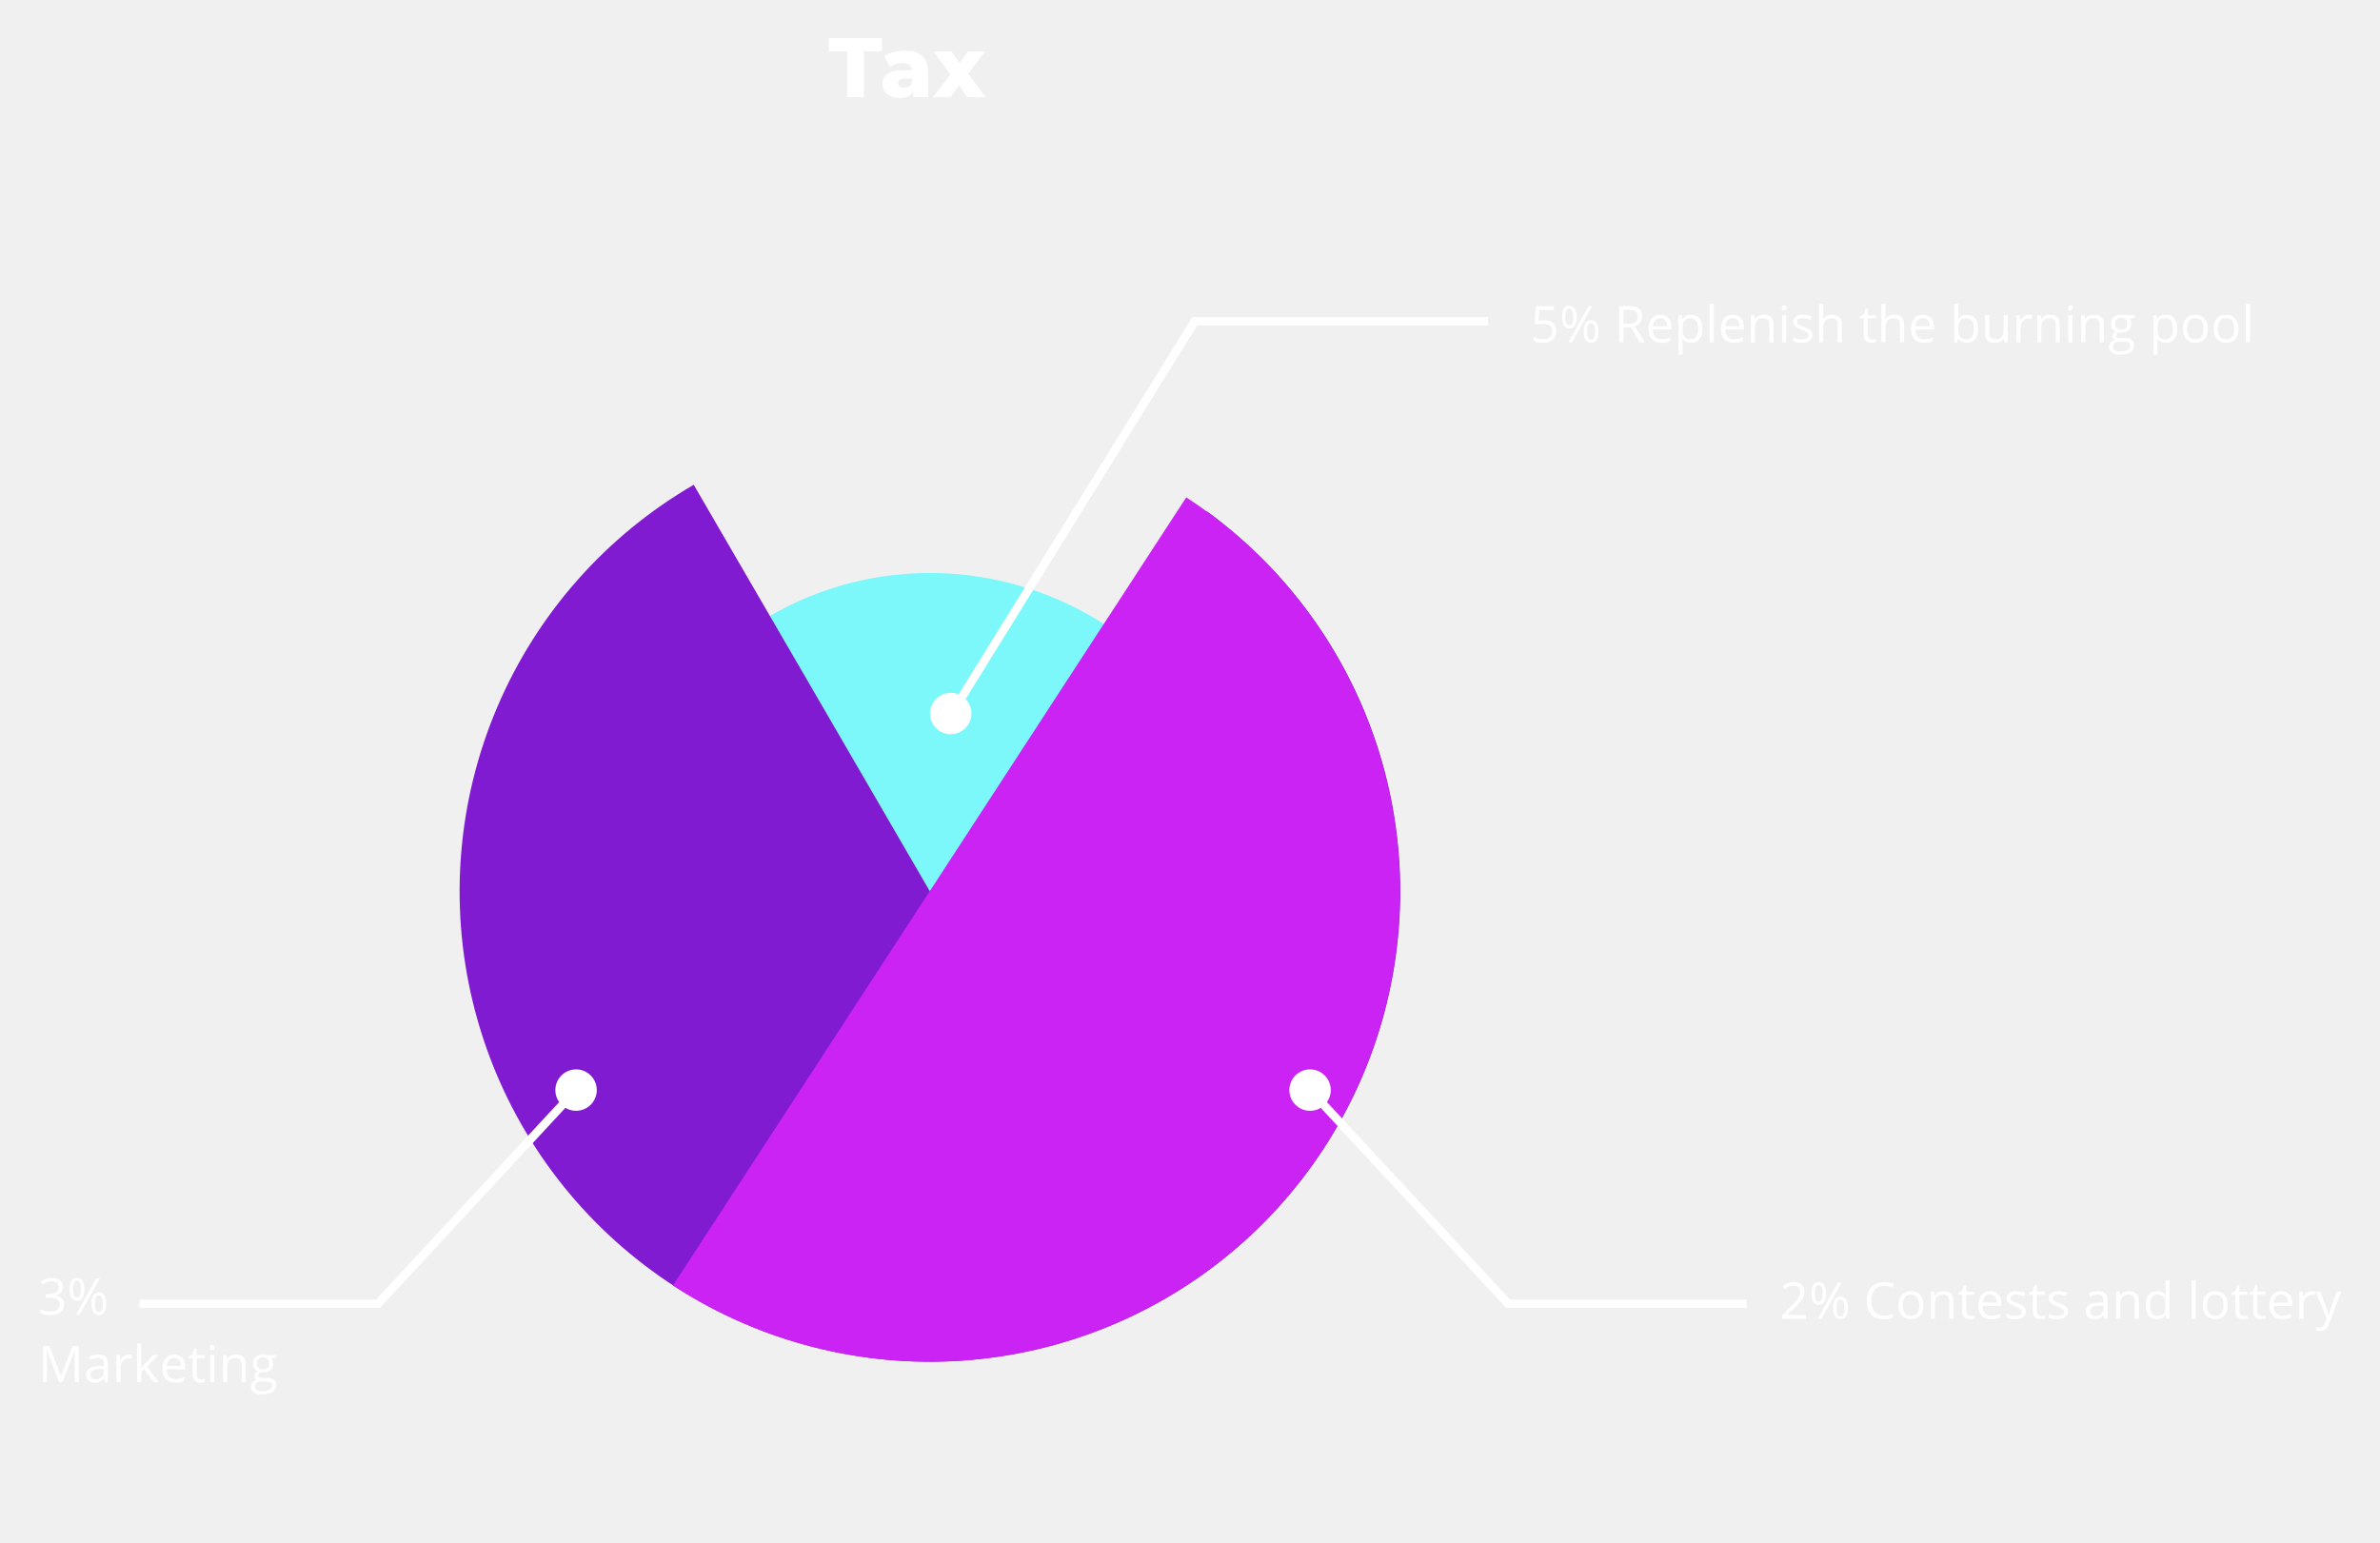
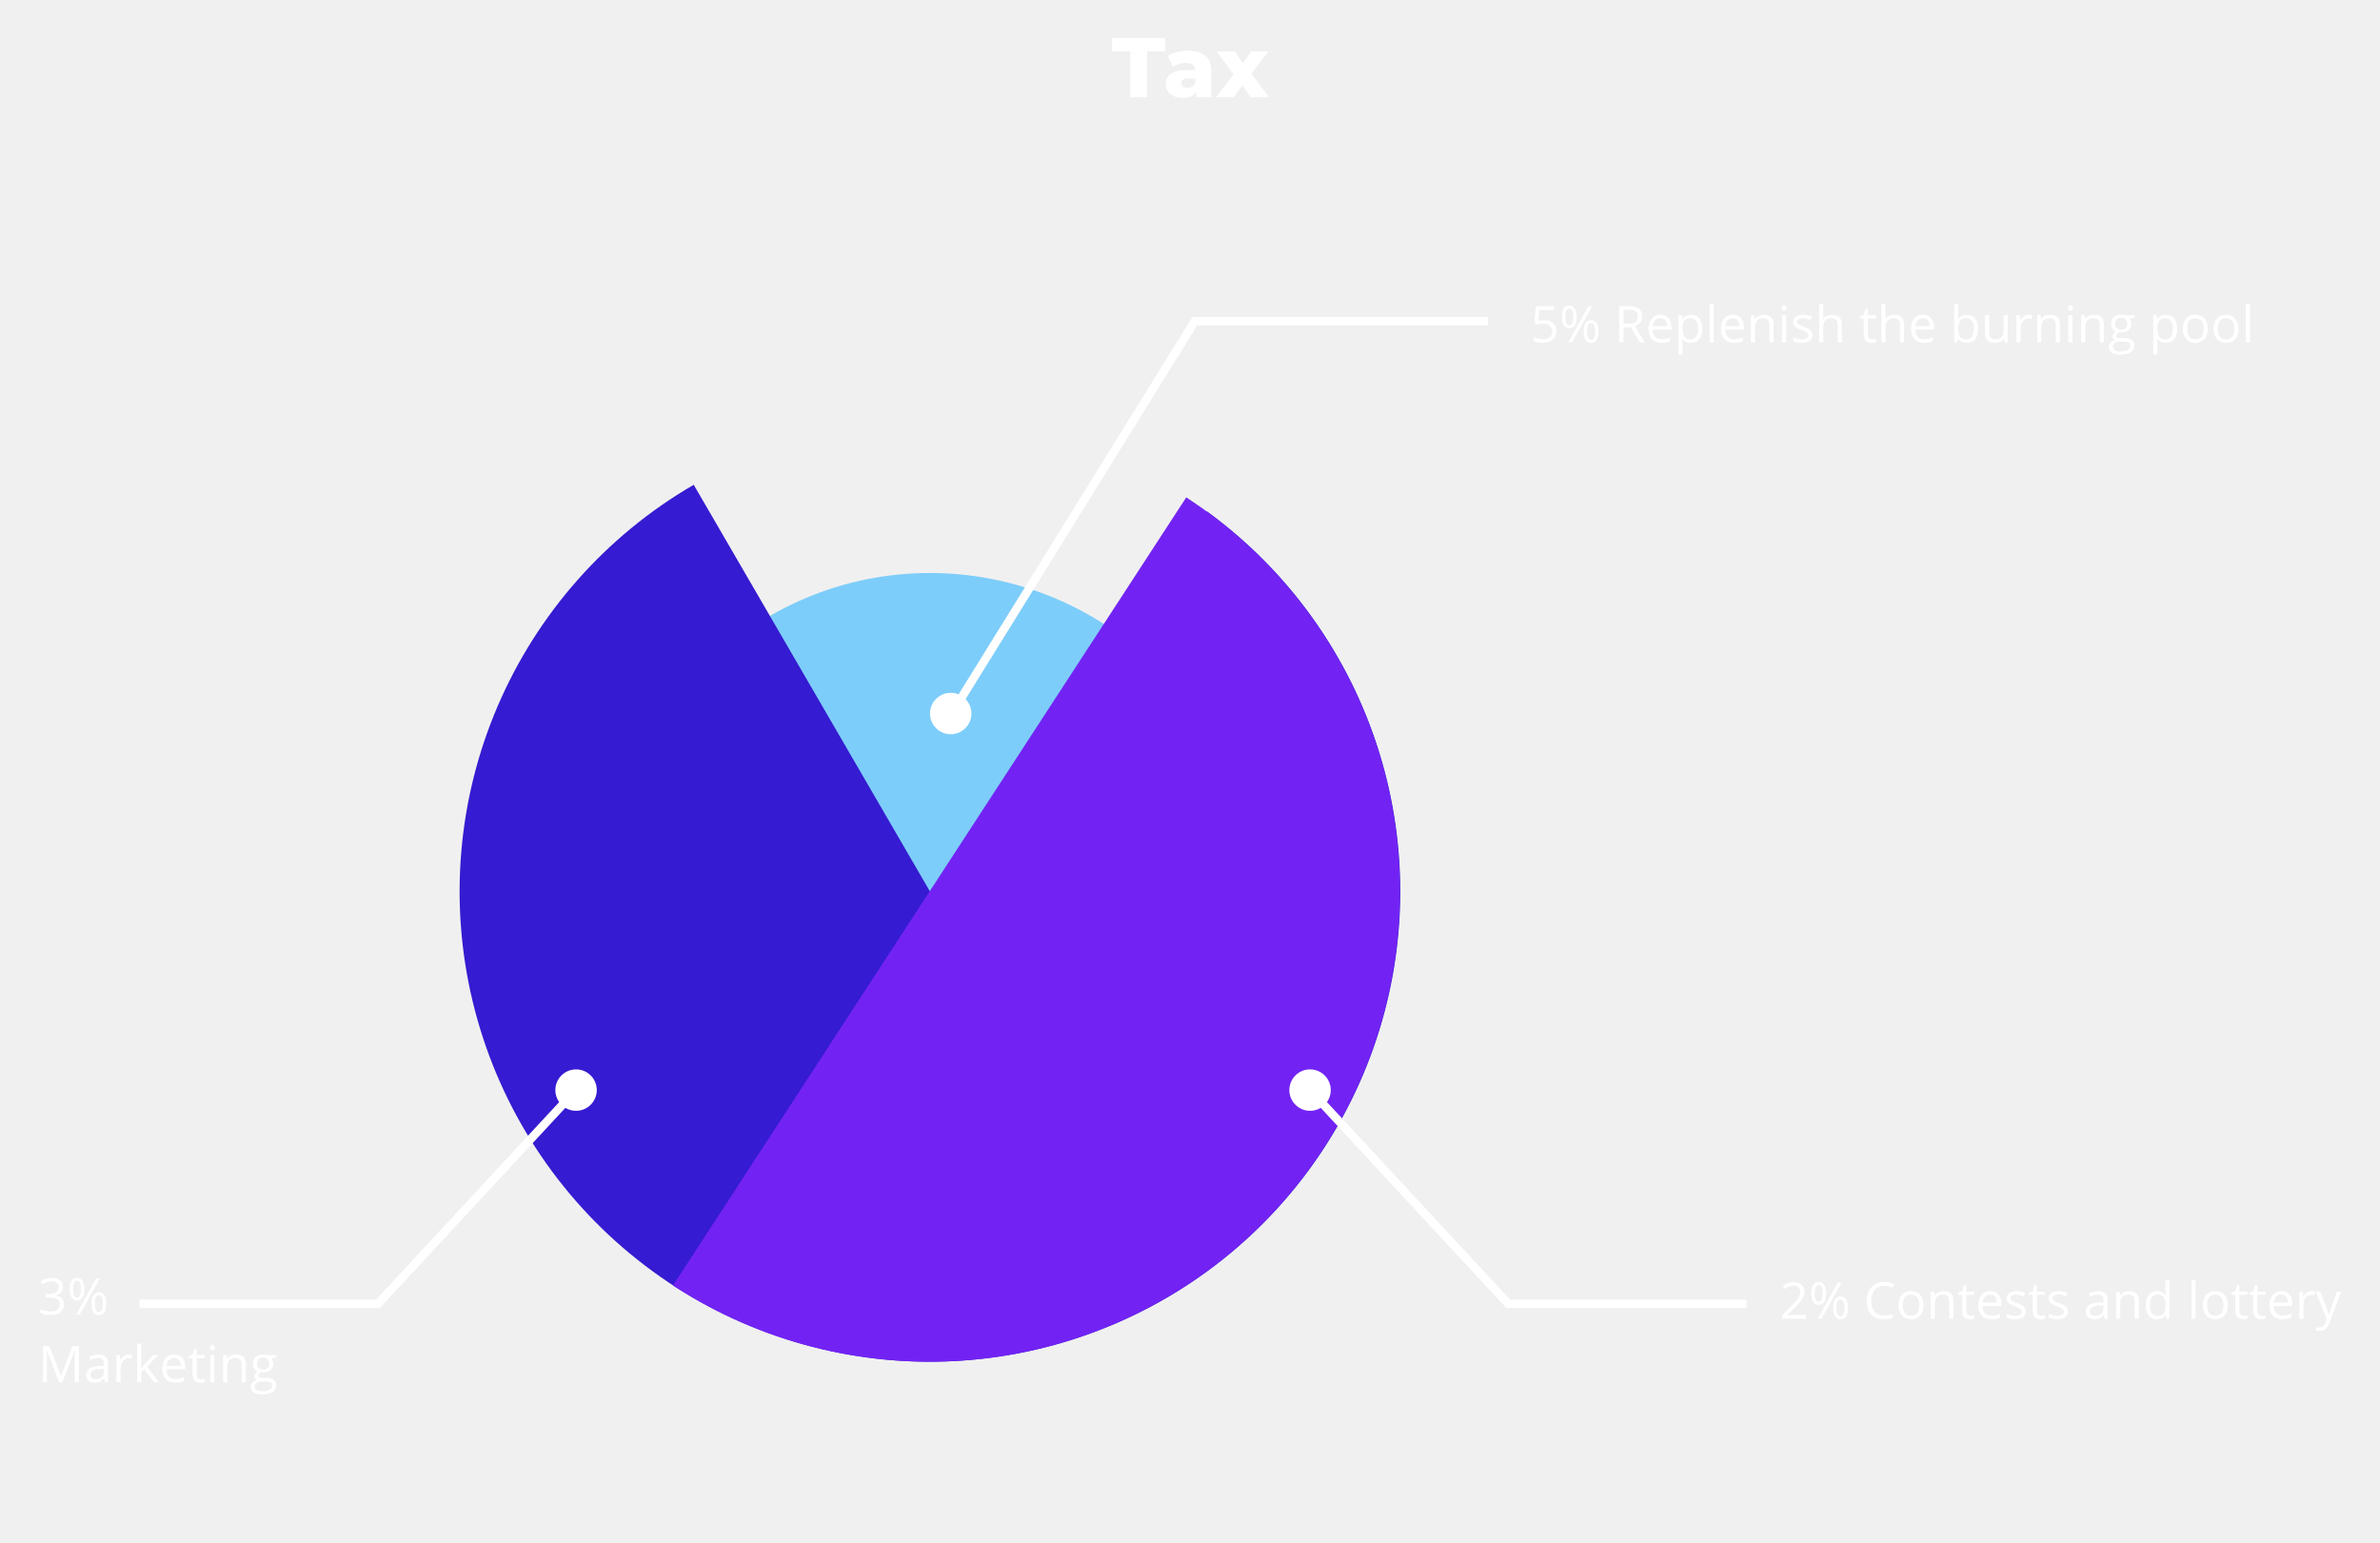
<svg xmlns="http://www.w3.org/2000/svg" width="563" height="365" viewBox="0 0 563 365" fill="none">
-   <circle cx="220.039" cy="211.506" r="75.936" transform="rotate(-32.9896 220.039 211.506)" fill="#7DF8FA" />
-   <path d="M285.477 120.96C304.859 135.074 319.163 155.071 326.259 177.973C333.355 200.876 332.862 225.457 324.855 248.057C316.848 270.656 301.755 290.065 281.823 303.391C261.892 316.718 238.189 323.249 214.245 322.012C190.3 320.775 167.396 311.837 148.944 296.528C130.491 281.219 117.478 260.359 111.842 237.055C106.205 213.75 108.248 189.249 117.666 167.199C127.083 145.15 143.371 126.733 164.104 114.691L219.983 210.901L285.477 120.96Z" fill="#811BD1" />
-   <path d="M280.614 117.667C292.858 125.64 303.411 135.947 311.672 147.998C319.932 160.05 325.738 173.61 328.758 187.906C331.778 202.201 331.952 216.951 329.271 231.314C326.591 245.677 321.107 259.371 313.134 271.615C305.161 283.858 294.855 294.411 282.803 302.672C270.751 310.932 257.191 316.738 242.895 319.758C228.6 322.778 213.85 322.952 199.487 320.271C185.124 317.591 171.43 312.107 159.187 304.134L219.901 210.901L280.614 117.667Z" fill="#CA23F3" />
-   <path d="M200.38 12.14H196.08V9H208.62V12.14H204.34V23H200.38V12.14ZM214.008 11.98C215.808 11.98 217.181 12.393 218.128 13.22C219.075 14.033 219.548 15.287 219.548 16.98V23H216.008V21.6C215.461 22.653 214.395 23.18 212.808 23.18C211.968 23.18 211.241 23.033 210.628 22.74C210.015 22.447 209.548 22.053 209.228 21.56C208.921 21.053 208.768 20.48 208.768 19.84C208.768 18.813 209.161 18.02 209.948 17.46C210.735 16.887 211.948 16.6 213.588 16.6H215.748C215.681 15.453 214.915 14.88 213.448 14.88C212.928 14.88 212.401 14.967 211.868 15.14C211.335 15.3 210.881 15.527 210.508 15.82L209.228 13.24C209.828 12.84 210.555 12.533 211.408 12.32C212.275 12.093 213.141 11.98 214.008 11.98ZM213.868 20.78C214.308 20.78 214.695 20.673 215.028 20.46C215.361 20.247 215.601 19.933 215.748 19.52V18.58H214.108C213.001 18.58 212.448 18.947 212.448 19.68C212.448 20.013 212.575 20.28 212.828 20.48C213.081 20.68 213.428 20.78 213.868 20.78ZM228.827 23L226.887 20.16L224.807 23H220.687L224.807 17.58L220.807 12.16H225.087L227.007 14.9L229.007 12.16H233.027L229.027 17.44L233.167 23H228.827Z" fill="white" />
+   <circle cx="220.039" cy="211.506" r="75.936" transform="rotate(-32.9896 220.039 211.506)" fill="#7DCDFA" />
+   <path d="M285.477 120.96C304.859 135.074 319.163 155.071 326.259 177.973C333.355 200.876 332.862 225.457 324.855 248.057C316.848 270.656 301.755 290.065 281.823 303.391C261.892 316.718 238.189 323.249 214.245 322.012C190.3 320.775 167.396 311.837 148.944 296.528C130.491 281.219 117.478 260.359 111.842 237.055C106.205 213.75 108.248 189.249 117.666 167.199C127.083 145.15 143.371 126.733 164.104 114.691L219.983 210.901L285.477 120.96Z" fill="#351BD1" />
+   <path d="M280.614 117.667C292.858 125.64 303.411 135.947 311.672 147.998C319.932 160.05 325.738 173.61 328.758 187.906C331.778 202.201 331.952 216.951 329.271 231.314C326.591 245.677 321.107 259.371 313.134 271.615C305.161 283.858 294.855 294.411 282.803 302.672C270.751 310.932 257.191 316.738 242.895 319.758C228.6 322.778 213.85 322.952 199.487 320.271C185.124 317.591 171.43 312.107 159.187 304.134L219.901 210.901L280.614 117.667Z" fill="#7223F3" />
+   <path d="M267.38 12.14H263.08V9H275.62V12.14H271.34V23H267.38V12.14ZM281.008 11.98C282.808 11.98 284.181 12.393 285.128 13.22C286.075 14.033 286.548 15.287 286.548 16.98V23H283.008V21.6C282.461 22.653 281.395 23.18 279.808 23.18C278.968 23.18 278.241 23.033 277.628 22.74C277.015 22.447 276.548 22.053 276.228 21.56C275.921 21.053 275.768 20.48 275.768 19.84C275.768 18.813 276.161 18.02 276.948 17.46C277.735 16.887 278.948 16.6 280.588 16.6H282.748C282.681 15.453 281.915 14.88 280.448 14.88C279.928 14.88 279.401 14.967 278.868 15.14C278.335 15.3 277.881 15.527 277.508 15.82L276.228 13.24C276.828 12.84 277.555 12.533 278.408 12.32C279.275 12.093 280.141 11.98 281.008 11.98ZM280.868 20.78C281.308 20.78 281.695 20.673 282.028 20.46C282.361 20.247 282.601 19.933 282.748 19.52V18.58H281.108C280.001 18.58 279.448 18.947 279.448 19.68C279.448 20.013 279.575 20.28 279.828 20.48C280.081 20.68 280.428 20.78 280.868 20.78ZM295.827 23L293.887 20.16L291.807 23H287.687L291.807 17.58L287.807 12.16H292.087L294.007 14.9L296.007 12.16H300.027L296.027 17.44L300.167 23H295.827Z" fill="white" />
  <path d="M365.264 75.768C366.166 75.768 366.875 75.992 367.391 76.441C367.91 76.887 368.17 77.498 368.17 78.275C368.17 79.162 367.887 79.857 367.32 80.361C366.758 80.865 365.98 81.117 364.988 81.117C364.023 81.117 363.287 80.963 362.779 80.654V79.717C363.053 79.893 363.393 80.031 363.799 80.133C364.205 80.231 364.605 80.279 365 80.279C365.688 80.279 366.221 80.117 366.6 79.793C366.982 79.469 367.174 79 367.174 78.387C367.174 77.191 366.441 76.594 364.977 76.594C364.605 76.594 364.109 76.65 363.488 76.764L362.984 76.441L363.307 72.434H367.566V73.33H364.139L363.922 75.902C364.371 75.812 364.818 75.768 365.264 75.768ZM370.285 74.988C370.285 75.652 370.357 76.15 370.502 76.482C370.646 76.814 370.881 76.981 371.205 76.981C371.846 76.981 372.166 76.316 372.166 74.988C372.166 73.668 371.846 73.008 371.205 73.008C370.881 73.008 370.646 73.172 370.502 73.5C370.357 73.828 370.285 74.324 370.285 74.988ZM372.969 74.988C372.969 75.879 372.818 76.553 372.518 77.01C372.221 77.463 371.783 77.689 371.205 77.689C370.658 77.689 370.232 77.457 369.928 76.992C369.627 76.527 369.477 75.859 369.477 74.988C369.477 74.102 369.621 73.434 369.91 72.984C370.203 72.535 370.635 72.311 371.205 72.311C371.771 72.311 372.207 72.543 372.512 73.008C372.816 73.473 372.969 74.133 372.969 74.988ZM375.441 78.422C375.441 79.09 375.514 79.59 375.658 79.922C375.803 80.25 376.039 80.414 376.367 80.414C376.695 80.414 376.938 80.252 377.094 79.928C377.25 79.6 377.328 79.098 377.328 78.422C377.328 77.754 377.25 77.26 377.094 76.939C376.938 76.615 376.695 76.453 376.367 76.453C376.039 76.453 375.803 76.615 375.658 76.939C375.514 77.26 375.441 77.754 375.441 78.422ZM378.131 78.422C378.131 79.309 377.98 79.981 377.68 80.438C377.383 80.891 376.945 81.117 376.367 81.117C375.812 81.117 375.385 80.885 375.084 80.42C374.787 79.955 374.639 79.289 374.639 78.422C374.639 77.535 374.783 76.867 375.072 76.418C375.365 75.969 375.797 75.744 376.367 75.744C376.922 75.744 377.354 75.975 377.662 76.436C377.975 76.893 378.131 77.555 378.131 78.422ZM376.619 72.434L371.867 81H371.006L375.758 72.434H376.619ZM384.037 77.438V81H383.041V72.434H385.391C386.441 72.434 387.217 72.635 387.717 73.037C388.221 73.439 388.473 74.045 388.473 74.853C388.473 75.986 387.898 76.752 386.75 77.15L389.076 81H387.898L385.824 77.438H384.037ZM384.037 76.582H385.402C386.105 76.582 386.621 76.443 386.949 76.166C387.277 75.885 387.441 75.465 387.441 74.906C387.441 74.34 387.273 73.932 386.938 73.682C386.605 73.432 386.07 73.307 385.332 73.307H384.037V76.582ZM393.025 81.117C392.076 81.117 391.326 80.828 390.775 80.25C390.229 79.672 389.955 78.869 389.955 77.842C389.955 76.807 390.209 75.984 390.717 75.375C391.229 74.766 391.914 74.461 392.773 74.461C393.578 74.461 394.215 74.727 394.684 75.258C395.152 75.785 395.387 76.482 395.387 77.35V77.965H390.963C390.982 78.719 391.172 79.291 391.531 79.682C391.895 80.072 392.404 80.268 393.061 80.268C393.752 80.268 394.436 80.123 395.111 79.834V80.701C394.768 80.85 394.441 80.955 394.133 81.018C393.828 81.084 393.459 81.117 393.025 81.117ZM392.762 75.275C392.246 75.275 391.834 75.443 391.525 75.779C391.221 76.115 391.041 76.58 390.986 77.174H394.344C394.344 76.561 394.207 76.092 393.934 75.768C393.66 75.439 393.27 75.275 392.762 75.275ZM400.039 81.117C399.621 81.117 399.238 81.041 398.891 80.889C398.547 80.732 398.258 80.494 398.023 80.174H397.953C398 80.549 398.023 80.904 398.023 81.24V83.883H397.051V74.578H397.842L397.977 75.457H398.023C398.273 75.106 398.564 74.852 398.896 74.695C399.229 74.539 399.609 74.461 400.039 74.461C400.891 74.461 401.547 74.752 402.008 75.334C402.473 75.916 402.705 76.732 402.705 77.783C402.705 78.838 402.469 79.658 401.996 80.244C401.527 80.826 400.875 81.117 400.039 81.117ZM399.898 75.287C399.242 75.287 398.768 75.469 398.475 75.832C398.182 76.195 398.031 76.773 398.023 77.566V77.783C398.023 78.686 398.174 79.332 398.475 79.723C398.775 80.109 399.258 80.303 399.922 80.303C400.477 80.303 400.91 80.078 401.223 79.629C401.539 79.18 401.697 78.561 401.697 77.772C401.697 76.971 401.539 76.357 401.223 75.932C400.91 75.502 400.469 75.287 399.898 75.287ZM405.383 81H404.41V71.883H405.383V81ZM410.158 81.117C409.209 81.117 408.459 80.828 407.908 80.25C407.361 79.672 407.088 78.869 407.088 77.842C407.088 76.807 407.342 75.984 407.85 75.375C408.361 74.766 409.047 74.461 409.906 74.461C410.711 74.461 411.348 74.727 411.816 75.258C412.285 75.785 412.52 76.482 412.52 77.35V77.965H408.096C408.115 78.719 408.305 79.291 408.664 79.682C409.027 80.072 409.537 80.268 410.193 80.268C410.885 80.268 411.568 80.123 412.244 79.834V80.701C411.9 80.85 411.574 80.955 411.266 81.018C410.961 81.084 410.592 81.117 410.158 81.117ZM409.895 75.275C409.379 75.275 408.967 75.443 408.658 75.779C408.354 76.115 408.174 76.58 408.119 77.174H411.477C411.477 76.561 411.34 76.092 411.066 75.768C410.793 75.439 410.402 75.275 409.895 75.275ZM418.578 81V76.846C418.578 76.322 418.459 75.932 418.221 75.674C417.982 75.416 417.609 75.287 417.102 75.287C416.43 75.287 415.938 75.469 415.625 75.832C415.312 76.195 415.156 76.795 415.156 77.631V81H414.184V74.578H414.975L415.133 75.457H415.18C415.379 75.141 415.658 74.897 416.018 74.725C416.377 74.549 416.777 74.461 417.219 74.461C417.992 74.461 418.574 74.648 418.965 75.023C419.355 75.394 419.551 75.99 419.551 76.811V81H418.578ZM422.527 81H421.555V74.578H422.527V81ZM421.473 72.838C421.473 72.615 421.527 72.453 421.637 72.352C421.746 72.246 421.883 72.193 422.047 72.193C422.203 72.193 422.338 72.246 422.451 72.352C422.564 72.457 422.621 72.619 422.621 72.838C422.621 73.057 422.564 73.221 422.451 73.33C422.338 73.436 422.203 73.488 422.047 73.488C421.883 73.488 421.746 73.436 421.637 73.33C421.527 73.221 421.473 73.057 421.473 72.838ZM428.732 79.248C428.732 79.846 428.51 80.307 428.064 80.631C427.619 80.955 426.994 81.117 426.189 81.117C425.338 81.117 424.674 80.982 424.197 80.713V79.811C424.506 79.967 424.836 80.09 425.188 80.18C425.543 80.269 425.885 80.314 426.213 80.314C426.721 80.314 427.111 80.234 427.385 80.074C427.658 79.91 427.795 79.662 427.795 79.33C427.795 79.08 427.686 78.867 427.467 78.691C427.252 78.512 426.83 78.301 426.201 78.059C425.604 77.836 425.178 77.643 424.924 77.478C424.674 77.311 424.486 77.121 424.361 76.91C424.24 76.699 424.18 76.447 424.18 76.154C424.18 75.631 424.393 75.219 424.818 74.918C425.244 74.613 425.828 74.461 426.57 74.461C427.262 74.461 427.938 74.602 428.598 74.883L428.252 75.674C427.607 75.408 427.023 75.275 426.5 75.275C426.039 75.275 425.691 75.348 425.457 75.492C425.223 75.637 425.105 75.836 425.105 76.09C425.105 76.262 425.148 76.408 425.234 76.529C425.324 76.65 425.467 76.766 425.662 76.875C425.857 76.984 426.232 77.143 426.787 77.35C427.549 77.627 428.062 77.906 428.328 78.188C428.598 78.469 428.732 78.822 428.732 79.248ZM434.715 81V76.846C434.715 76.322 434.596 75.932 434.357 75.674C434.119 75.416 433.746 75.287 433.238 75.287C432.562 75.287 432.068 75.471 431.756 75.838C431.447 76.205 431.293 76.807 431.293 77.643V81H430.32V71.883H431.293V74.643C431.293 74.975 431.277 75.25 431.246 75.469H431.305C431.496 75.16 431.768 74.918 432.119 74.742C432.475 74.562 432.879 74.473 433.332 74.473C434.117 74.473 434.705 74.66 435.096 75.035C435.49 75.406 435.688 75.998 435.688 76.811V81H434.715ZM442.883 80.314C443.055 80.314 443.221 80.303 443.381 80.279C443.541 80.252 443.668 80.225 443.762 80.197V80.941C443.656 80.992 443.5 81.033 443.293 81.064C443.09 81.1 442.906 81.117 442.742 81.117C441.5 81.117 440.879 80.463 440.879 79.154V75.334H439.959V74.865L440.879 74.461L441.289 73.09H441.852V74.578H443.715V75.334H441.852V79.113C441.852 79.5 441.943 79.797 442.127 80.004C442.311 80.211 442.562 80.314 442.883 80.314ZM449.445 81V76.846C449.445 76.322 449.326 75.932 449.088 75.674C448.85 75.416 448.477 75.287 447.969 75.287C447.293 75.287 446.799 75.471 446.486 75.838C446.178 76.205 446.023 76.807 446.023 77.643V81H445.051V71.883H446.023V74.643C446.023 74.975 446.008 75.25 445.977 75.469H446.035C446.227 75.16 446.498 74.918 446.85 74.742C447.205 74.562 447.609 74.473 448.062 74.473C448.848 74.473 449.436 74.66 449.826 75.035C450.221 75.406 450.418 75.998 450.418 76.811V81H449.445ZM455.135 81.117C454.186 81.117 453.436 80.828 452.885 80.25C452.338 79.672 452.064 78.869 452.064 77.842C452.064 76.807 452.318 75.984 452.826 75.375C453.338 74.766 454.023 74.461 454.883 74.461C455.688 74.461 456.324 74.727 456.793 75.258C457.262 75.785 457.496 76.482 457.496 77.35V77.965H453.072C453.092 78.719 453.281 79.291 453.641 79.682C454.004 80.072 454.514 80.268 455.17 80.268C455.861 80.268 456.545 80.123 457.221 79.834V80.701C456.877 80.85 456.551 80.955 456.242 81.018C455.938 81.084 455.568 81.117 455.135 81.117ZM454.871 75.275C454.355 75.275 453.943 75.443 453.635 75.779C453.33 76.115 453.15 76.58 453.096 77.174H456.453C456.453 76.561 456.316 76.092 456.043 75.768C455.77 75.439 455.379 75.275 454.871 75.275ZM465.266 74.473C466.109 74.473 466.764 74.762 467.229 75.34C467.697 75.914 467.932 76.728 467.932 77.783C467.932 78.838 467.695 79.658 467.223 80.244C466.754 80.826 466.102 81.117 465.266 81.117C464.848 81.117 464.465 81.041 464.117 80.889C463.773 80.732 463.484 80.494 463.25 80.174H463.18L462.975 81H462.277V71.883H463.25V74.098C463.25 74.594 463.234 75.039 463.203 75.434H463.25C463.703 74.793 464.375 74.473 465.266 74.473ZM465.125 75.287C464.461 75.287 463.982 75.478 463.689 75.861C463.396 76.24 463.25 76.881 463.25 77.783C463.25 78.686 463.4 79.332 463.701 79.723C464.002 80.109 464.484 80.303 465.148 80.303C465.746 80.303 466.191 80.086 466.484 79.652C466.777 79.215 466.924 78.588 466.924 77.772C466.924 76.936 466.777 76.312 466.484 75.902C466.191 75.492 465.738 75.287 465.125 75.287ZM470.551 74.578V78.744C470.551 79.268 470.67 79.658 470.908 79.916C471.146 80.174 471.52 80.303 472.027 80.303C472.699 80.303 473.189 80.119 473.498 79.752C473.811 79.385 473.967 78.785 473.967 77.953V74.578H474.939V81H474.137L473.996 80.139H473.943C473.744 80.455 473.467 80.697 473.111 80.865C472.76 81.033 472.357 81.117 471.904 81.117C471.123 81.117 470.537 80.932 470.146 80.561C469.76 80.189 469.566 79.596 469.566 78.779V74.578H470.551ZM479.938 74.461C480.223 74.461 480.479 74.484 480.705 74.531L480.57 75.434C480.305 75.375 480.07 75.346 479.867 75.346C479.348 75.346 478.902 75.557 478.531 75.978C478.164 76.4 477.98 76.926 477.98 77.555V81H477.008V74.578H477.811L477.922 75.768H477.969C478.207 75.35 478.494 75.027 478.83 74.801C479.166 74.574 479.535 74.461 479.938 74.461ZM486.301 81V76.846C486.301 76.322 486.182 75.932 485.943 75.674C485.705 75.416 485.332 75.287 484.824 75.287C484.152 75.287 483.66 75.469 483.348 75.832C483.035 76.195 482.879 76.795 482.879 77.631V81H481.906V74.578H482.697L482.855 75.457H482.902C483.102 75.141 483.381 74.897 483.74 74.725C484.1 74.549 484.5 74.461 484.941 74.461C485.715 74.461 486.297 74.648 486.688 75.023C487.078 75.394 487.273 75.99 487.273 76.811V81H486.301ZM490.25 81H489.277V74.578H490.25V81ZM489.195 72.838C489.195 72.615 489.25 72.453 489.359 72.352C489.469 72.246 489.605 72.193 489.77 72.193C489.926 72.193 490.061 72.246 490.174 72.352C490.287 72.457 490.344 72.619 490.344 72.838C490.344 73.057 490.287 73.221 490.174 73.33C490.061 73.436 489.926 73.488 489.77 73.488C489.605 73.488 489.469 73.436 489.359 73.33C489.25 73.221 489.195 73.057 489.195 72.838ZM496.707 81V76.846C496.707 76.322 496.588 75.932 496.35 75.674C496.111 75.416 495.738 75.287 495.23 75.287C494.559 75.287 494.066 75.469 493.754 75.832C493.441 76.195 493.285 76.795 493.285 77.631V81H492.312V74.578H493.104L493.262 75.457H493.309C493.508 75.141 493.787 74.897 494.146 74.725C494.506 74.549 494.906 74.461 495.348 74.461C496.121 74.461 496.703 74.648 497.094 75.023C497.484 75.394 497.68 75.99 497.68 76.811V81H496.707ZM504.939 74.578V75.193L503.75 75.334C503.859 75.471 503.957 75.65 504.043 75.873C504.129 76.092 504.172 76.34 504.172 76.617C504.172 77.246 503.957 77.748 503.527 78.123C503.098 78.498 502.508 78.686 501.758 78.686C501.566 78.686 501.387 78.67 501.219 78.639C500.805 78.857 500.598 79.133 500.598 79.465C500.598 79.641 500.67 79.772 500.814 79.857C500.959 79.939 501.207 79.981 501.559 79.981H502.695C503.391 79.981 503.924 80.127 504.295 80.42C504.67 80.713 504.857 81.139 504.857 81.697C504.857 82.408 504.572 82.949 504.002 83.32C503.432 83.695 502.6 83.883 501.506 83.883C500.666 83.883 500.018 83.727 499.561 83.414C499.107 83.102 498.881 82.66 498.881 82.09C498.881 81.699 499.006 81.361 499.256 81.076C499.506 80.791 499.857 80.598 500.311 80.496C500.146 80.422 500.008 80.307 499.895 80.15C499.785 79.994 499.73 79.812 499.73 79.606C499.73 79.371 499.793 79.166 499.918 78.99C500.043 78.814 500.24 78.644 500.51 78.481C500.178 78.344 499.906 78.111 499.695 77.783C499.488 77.455 499.385 77.08 499.385 76.658C499.385 75.955 499.596 75.414 500.018 75.035C500.439 74.652 501.037 74.461 501.811 74.461C502.146 74.461 502.449 74.5 502.719 74.578H504.939ZM499.818 82.078C499.818 82.426 499.965 82.689 500.258 82.869C500.551 83.049 500.971 83.139 501.518 83.139C502.334 83.139 502.938 83.016 503.328 82.769C503.723 82.527 503.92 82.197 503.92 81.779C503.92 81.432 503.812 81.189 503.598 81.053C503.383 80.92 502.979 80.853 502.385 80.853H501.219C500.777 80.853 500.434 80.959 500.188 81.17C499.941 81.381 499.818 81.684 499.818 82.078ZM500.346 76.635C500.346 77.084 500.473 77.424 500.727 77.654C500.98 77.885 501.334 78 501.787 78C502.736 78 503.211 77.539 503.211 76.617C503.211 75.652 502.73 75.17 501.77 75.17C501.312 75.17 500.961 75.293 500.715 75.539C500.469 75.785 500.346 76.15 500.346 76.635ZM512.363 81.117C511.945 81.117 511.562 81.041 511.215 80.889C510.871 80.732 510.582 80.494 510.348 80.174H510.277C510.324 80.549 510.348 80.904 510.348 81.24V83.883H509.375V74.578H510.166L510.301 75.457H510.348C510.598 75.106 510.889 74.852 511.221 74.695C511.553 74.539 511.934 74.461 512.363 74.461C513.215 74.461 513.871 74.752 514.332 75.334C514.797 75.916 515.029 76.732 515.029 77.783C515.029 78.838 514.793 79.658 514.32 80.244C513.852 80.826 513.199 81.117 512.363 81.117ZM512.223 75.287C511.566 75.287 511.092 75.469 510.799 75.832C510.506 76.195 510.355 76.773 510.348 77.566V77.783C510.348 78.686 510.498 79.332 510.799 79.723C511.1 80.109 511.582 80.303 512.246 80.303C512.801 80.303 513.234 80.078 513.547 79.629C513.863 79.18 514.021 78.561 514.021 77.772C514.021 76.971 513.863 76.357 513.547 75.932C513.234 75.502 512.793 75.287 512.223 75.287ZM522.277 77.783C522.277 78.83 522.014 79.648 521.486 80.238C520.959 80.824 520.23 81.117 519.301 81.117C518.727 81.117 518.217 80.982 517.771 80.713C517.326 80.443 516.982 80.057 516.74 79.553C516.498 79.049 516.377 78.459 516.377 77.783C516.377 76.736 516.639 75.922 517.162 75.34C517.686 74.754 518.412 74.461 519.342 74.461C520.24 74.461 520.953 74.76 521.48 75.357C522.012 75.955 522.277 76.764 522.277 77.783ZM517.385 77.783C517.385 78.603 517.549 79.228 517.877 79.658C518.205 80.088 518.688 80.303 519.324 80.303C519.961 80.303 520.443 80.09 520.771 79.664C521.104 79.234 521.27 78.607 521.27 77.783C521.27 76.967 521.104 76.348 520.771 75.926C520.443 75.5 519.957 75.287 519.312 75.287C518.676 75.287 518.195 75.496 517.871 75.914C517.547 76.332 517.385 76.955 517.385 77.783ZM529.531 77.783C529.531 78.83 529.268 79.648 528.74 80.238C528.213 80.824 527.484 81.117 526.555 81.117C525.98 81.117 525.471 80.982 525.025 80.713C524.58 80.443 524.236 80.057 523.994 79.553C523.752 79.049 523.631 78.459 523.631 77.783C523.631 76.736 523.893 75.922 524.416 75.34C524.939 74.754 525.666 74.461 526.596 74.461C527.494 74.461 528.207 74.76 528.734 75.357C529.266 75.955 529.531 76.764 529.531 77.783ZM524.639 77.783C524.639 78.603 524.803 79.228 525.131 79.658C525.459 80.088 525.941 80.303 526.578 80.303C527.215 80.303 527.697 80.09 528.025 79.664C528.357 79.234 528.523 78.607 528.523 77.783C528.523 76.967 528.357 76.348 528.025 75.926C527.697 75.5 527.211 75.287 526.566 75.287C525.93 75.287 525.449 75.496 525.125 75.914C524.801 76.332 524.639 76.955 524.639 77.783ZM532.215 81H531.242V71.883H532.215V81Z" fill="white" />
  <path d="M14.895 304.449C14.895 304.996 14.74 305.443 14.432 305.791C14.127 306.139 13.693 306.371 13.131 306.488V306.535C13.818 306.621 14.328 306.84 14.66 307.191C14.992 307.543 15.158 308.004 15.158 308.574C15.158 309.391 14.875 310.02 14.309 310.461C13.742 310.898 12.938 311.117 11.895 311.117C11.441 311.117 11.025 311.082 10.646 311.012C10.271 310.945 9.906 310.826 9.551 310.654V309.729C9.922 309.912 10.316 310.053 10.734 310.15C11.156 310.244 11.555 310.291 11.93 310.291C13.41 310.291 14.15 309.711 14.15 308.551C14.15 307.512 13.334 306.992 11.701 306.992H10.857V306.154H11.713C12.381 306.154 12.91 306.008 13.301 305.715C13.691 305.418 13.887 305.008 13.887 304.484C13.887 304.066 13.742 303.738 13.453 303.5C13.168 303.262 12.779 303.143 12.287 303.143C11.912 303.143 11.559 303.193 11.227 303.295C10.895 303.396 10.516 303.584 10.09 303.857L9.598 303.201C9.949 302.924 10.354 302.707 10.81 302.551C11.271 302.391 11.756 302.311 12.264 302.311C13.096 302.311 13.742 302.502 14.203 302.885C14.664 303.264 14.895 303.785 14.895 304.449ZM17.285 304.988C17.285 305.652 17.357 306.15 17.502 306.482C17.646 306.814 17.881 306.98 18.205 306.98C18.846 306.98 19.166 306.316 19.166 304.988C19.166 303.668 18.846 303.008 18.205 303.008C17.881 303.008 17.646 303.172 17.502 303.5C17.357 303.828 17.285 304.324 17.285 304.988ZM19.969 304.988C19.969 305.879 19.818 306.553 19.518 307.01C19.221 307.463 18.783 307.689 18.205 307.689C17.658 307.689 17.232 307.457 16.928 306.992C16.627 306.527 16.477 305.859 16.477 304.988C16.477 304.102 16.621 303.434 16.91 302.984C17.203 302.535 17.635 302.311 18.205 302.311C18.771 302.311 19.207 302.543 19.512 303.008C19.816 303.473 19.969 304.133 19.969 304.988ZM22.441 308.422C22.441 309.09 22.514 309.59 22.658 309.922C22.803 310.25 23.039 310.414 23.367 310.414C23.695 310.414 23.938 310.252 24.094 309.928C24.25 309.6 24.328 309.098 24.328 308.422C24.328 307.754 24.25 307.26 24.094 306.939C23.938 306.615 23.695 306.453 23.367 306.453C23.039 306.453 22.803 306.615 22.658 306.939C22.514 307.26 22.441 307.754 22.441 308.422ZM25.131 308.422C25.131 309.309 24.98 309.98 24.68 310.438C24.383 310.891 23.945 311.117 23.367 311.117C22.812 311.117 22.385 310.885 22.084 310.42C21.787 309.955 21.639 309.289 21.639 308.422C21.639 307.535 21.783 306.867 22.072 306.418C22.365 305.969 22.797 305.744 23.367 305.744C23.922 305.744 24.354 305.975 24.662 306.436C24.975 306.893 25.131 307.555 25.131 308.422ZM23.619 302.434L18.867 311H18.006L22.758 302.434H23.619ZM13.969 327L11.062 319.406H11.016C11.07 320.008 11.098 320.723 11.098 321.551V327H10.178V318.434H11.678L14.391 325.5H14.438L17.174 318.434H18.662V327H17.666V321.48C17.666 320.848 17.693 320.16 17.748 319.418H17.701L14.771 327H13.969ZM24.82 327L24.627 326.086H24.58C24.26 326.488 23.939 326.762 23.619 326.906C23.303 327.047 22.906 327.117 22.43 327.117C21.793 327.117 21.293 326.953 20.93 326.625C20.57 326.297 20.391 325.83 20.391 325.225C20.391 323.928 21.428 323.248 23.502 323.186L24.592 323.15V322.752C24.592 322.248 24.482 321.877 24.264 321.639C24.049 321.396 23.703 321.275 23.227 321.275C22.691 321.275 22.086 321.439 21.41 321.768L21.111 321.023C21.428 320.852 21.773 320.717 22.148 320.619C22.527 320.521 22.906 320.473 23.285 320.473C24.051 320.473 24.617 320.643 24.984 320.982C25.355 321.322 25.541 321.867 25.541 322.617V327H24.82ZM22.623 326.314C23.229 326.314 23.703 326.148 24.047 325.816C24.395 325.484 24.568 325.02 24.568 324.422V323.842L23.596 323.883C22.822 323.91 22.264 324.031 21.92 324.246C21.58 324.457 21.41 324.787 21.41 325.236C21.41 325.588 21.516 325.855 21.727 326.039C21.941 326.223 22.24 326.314 22.623 326.314ZM30.48 320.461C30.766 320.461 31.021 320.484 31.248 320.531L31.113 321.434C30.848 321.375 30.613 321.346 30.41 321.346C29.891 321.346 29.445 321.557 29.074 321.979C28.707 322.4 28.523 322.926 28.523 323.555V327H27.551V320.578H28.354L28.465 321.768H28.512C28.75 321.35 29.037 321.027 29.373 320.801C29.709 320.574 30.078 320.461 30.48 320.461ZM33.41 323.713C33.578 323.475 33.834 323.162 34.178 322.775L36.252 320.578H37.406L34.805 323.314L37.588 327H36.41L34.143 323.965L33.41 324.598V327H32.449V317.883H33.41V322.717C33.41 322.932 33.395 323.264 33.363 323.713H33.41ZM41.467 327.117C40.518 327.117 39.768 326.828 39.217 326.25C38.67 325.672 38.397 324.869 38.397 323.842C38.397 322.807 38.65 321.984 39.158 321.375C39.67 320.766 40.355 320.461 41.215 320.461C42.02 320.461 42.656 320.727 43.125 321.258C43.594 321.785 43.828 322.482 43.828 323.35V323.965H39.404C39.424 324.719 39.613 325.291 39.973 325.682C40.336 326.072 40.846 326.268 41.502 326.268C42.193 326.268 42.877 326.123 43.553 325.834V326.701C43.209 326.85 42.883 326.955 42.574 327.018C42.27 327.084 41.9 327.117 41.467 327.117ZM41.203 321.275C40.688 321.275 40.275 321.443 39.967 321.779C39.662 322.115 39.482 322.58 39.428 323.174H42.785C42.785 322.561 42.648 322.092 42.375 321.768C42.102 321.439 41.711 321.275 41.203 321.275ZM47.566 326.314C47.738 326.314 47.904 326.303 48.065 326.279C48.225 326.252 48.352 326.225 48.445 326.197V326.941C48.34 326.992 48.184 327.033 47.977 327.064C47.773 327.1 47.59 327.117 47.426 327.117C46.184 327.117 45.562 326.463 45.562 325.154V321.334H44.643V320.865L45.562 320.461L45.973 319.09H46.535V320.578H48.398V321.334H46.535V325.113C46.535 325.5 46.627 325.797 46.81 326.004C46.994 326.211 47.246 326.314 47.566 326.314ZM50.707 327H49.734V320.578H50.707V327ZM49.652 318.838C49.652 318.615 49.707 318.453 49.816 318.352C49.926 318.246 50.062 318.193 50.227 318.193C50.383 318.193 50.518 318.246 50.631 318.352C50.744 318.457 50.801 318.619 50.801 318.838C50.801 319.057 50.744 319.221 50.631 319.33C50.518 319.436 50.383 319.488 50.227 319.488C50.062 319.488 49.926 319.436 49.816 319.33C49.707 319.221 49.652 319.057 49.652 318.838ZM57.164 327V322.846C57.164 322.322 57.045 321.932 56.807 321.674C56.568 321.416 56.195 321.287 55.688 321.287C55.016 321.287 54.523 321.469 54.211 321.832C53.898 322.195 53.742 322.795 53.742 323.631V327H52.77V320.578H53.56L53.719 321.457H53.766C53.965 321.141 54.244 320.896 54.603 320.725C54.963 320.549 55.363 320.461 55.805 320.461C56.578 320.461 57.16 320.648 57.551 321.023C57.941 321.395 58.137 321.99 58.137 322.811V327H57.164ZM65.397 320.578V321.193L64.207 321.334C64.316 321.471 64.414 321.65 64.5 321.873C64.586 322.092 64.629 322.34 64.629 322.617C64.629 323.246 64.414 323.748 63.984 324.123C63.555 324.498 62.965 324.686 62.215 324.686C62.023 324.686 61.844 324.67 61.676 324.639C61.262 324.857 61.055 325.133 61.055 325.465C61.055 325.641 61.127 325.771 61.272 325.857C61.416 325.939 61.664 325.98 62.016 325.98H63.152C63.848 325.98 64.381 326.127 64.752 326.42C65.127 326.713 65.314 327.139 65.314 327.697C65.314 328.408 65.029 328.949 64.459 329.32C63.889 329.695 63.057 329.883 61.963 329.883C61.123 329.883 60.475 329.727 60.018 329.414C59.565 329.102 59.338 328.66 59.338 328.09C59.338 327.699 59.463 327.361 59.713 327.076C59.963 326.791 60.315 326.598 60.768 326.496C60.603 326.422 60.465 326.307 60.352 326.15C60.242 325.994 60.188 325.812 60.188 325.605C60.188 325.371 60.25 325.166 60.375 324.99C60.5 324.814 60.697 324.645 60.967 324.48C60.635 324.344 60.363 324.111 60.152 323.783C59.945 323.455 59.842 323.08 59.842 322.658C59.842 321.955 60.053 321.414 60.475 321.035C60.897 320.652 61.494 320.461 62.268 320.461C62.603 320.461 62.906 320.5 63.176 320.578H65.397ZM60.275 328.078C60.275 328.426 60.422 328.689 60.715 328.869C61.008 329.049 61.428 329.139 61.975 329.139C62.791 329.139 63.395 329.016 63.785 328.77C64.18 328.527 64.377 328.197 64.377 327.779C64.377 327.432 64.269 327.189 64.055 327.053C63.84 326.92 63.435 326.854 62.842 326.854H61.676C61.234 326.854 60.891 326.959 60.645 327.17C60.398 327.381 60.275 327.684 60.275 328.078ZM60.803 322.635C60.803 323.084 60.93 323.424 61.184 323.654C61.438 323.885 61.791 324 62.244 324C63.193 324 63.668 323.539 63.668 322.617C63.668 321.652 63.188 321.17 62.227 321.17C61.77 321.17 61.418 321.293 61.172 321.539C60.926 321.785 60.803 322.15 60.803 322.635Z" fill="white" />
  <path d="M427.217 312H421.586V311.162L423.842 308.895C424.529 308.199 424.982 307.703 425.201 307.406C425.42 307.109 425.584 306.82 425.693 306.539C425.803 306.258 425.857 305.955 425.857 305.631C425.857 305.174 425.719 304.812 425.441 304.547C425.164 304.277 424.779 304.143 424.287 304.143C423.932 304.143 423.594 304.201 423.273 304.318C422.957 304.436 422.604 304.648 422.213 304.957L421.697 304.295C422.486 303.639 423.346 303.311 424.275 303.311C425.08 303.311 425.711 303.518 426.168 303.932C426.625 304.342 426.854 304.895 426.854 305.59C426.854 306.133 426.701 306.67 426.396 307.201C426.092 307.732 425.521 308.404 424.686 309.217L422.811 311.051V311.098H427.217V312ZM429.285 305.988C429.285 306.652 429.357 307.15 429.502 307.482C429.646 307.814 429.881 307.98 430.205 307.98C430.846 307.98 431.166 307.316 431.166 305.988C431.166 304.668 430.846 304.008 430.205 304.008C429.881 304.008 429.646 304.172 429.502 304.5C429.357 304.828 429.285 305.324 429.285 305.988ZM431.969 305.988C431.969 306.879 431.818 307.553 431.518 308.01C431.221 308.463 430.783 308.689 430.205 308.689C429.658 308.689 429.232 308.457 428.928 307.992C428.627 307.527 428.477 306.859 428.477 305.988C428.477 305.102 428.621 304.434 428.91 303.984C429.203 303.535 429.635 303.311 430.205 303.311C430.771 303.311 431.207 303.543 431.512 304.008C431.816 304.473 431.969 305.133 431.969 305.988ZM434.441 309.422C434.441 310.09 434.514 310.59 434.658 310.922C434.803 311.25 435.039 311.414 435.367 311.414C435.695 311.414 435.938 311.252 436.094 310.928C436.25 310.6 436.328 310.098 436.328 309.422C436.328 308.754 436.25 308.26 436.094 307.939C435.938 307.615 435.695 307.453 435.367 307.453C435.039 307.453 434.803 307.615 434.658 307.939C434.514 308.26 434.441 308.754 434.441 309.422ZM437.131 309.422C437.131 310.309 436.98 310.98 436.68 311.438C436.383 311.891 435.945 312.117 435.367 312.117C434.812 312.117 434.385 311.885 434.084 311.42C433.787 310.955 433.639 310.289 433.639 309.422C433.639 308.535 433.783 307.867 434.072 307.418C434.365 306.969 434.797 306.744 435.367 306.744C435.922 306.744 436.354 306.975 436.662 307.436C436.975 307.893 437.131 308.555 437.131 309.422ZM435.619 303.434L430.867 312H430.006L434.758 303.434H435.619ZM445.709 304.201C444.768 304.201 444.023 304.516 443.477 305.145C442.934 305.77 442.662 306.627 442.662 307.717C442.662 308.838 442.924 309.705 443.447 310.318C443.975 310.928 444.725 311.232 445.697 311.232C446.295 311.232 446.977 311.125 447.742 310.91V311.783C447.148 312.006 446.416 312.117 445.545 312.117C444.283 312.117 443.309 311.734 442.621 310.969C441.938 310.203 441.596 309.115 441.596 307.705C441.596 306.822 441.76 306.049 442.088 305.385C442.42 304.721 442.896 304.209 443.518 303.85C444.143 303.49 444.877 303.311 445.721 303.311C446.619 303.311 447.404 303.475 448.076 303.803L447.654 304.658C447.006 304.354 446.357 304.201 445.709 304.201ZM455.008 308.783C455.008 309.83 454.744 310.648 454.217 311.238C453.689 311.824 452.961 312.117 452.031 312.117C451.457 312.117 450.947 311.982 450.502 311.713C450.057 311.443 449.713 311.057 449.471 310.553C449.229 310.049 449.107 309.459 449.107 308.783C449.107 307.736 449.369 306.922 449.893 306.34C450.416 305.754 451.143 305.461 452.072 305.461C452.971 305.461 453.684 305.76 454.211 306.357C454.742 306.955 455.008 307.764 455.008 308.783ZM450.115 308.783C450.115 309.604 450.279 310.229 450.607 310.658C450.936 311.088 451.418 311.303 452.055 311.303C452.691 311.303 453.174 311.09 453.502 310.664C453.834 310.234 454 309.607 454 308.783C454 307.967 453.834 307.348 453.502 306.926C453.174 306.5 452.688 306.287 452.043 306.287C451.406 306.287 450.926 306.496 450.602 306.914C450.277 307.332 450.115 307.955 450.115 308.783ZM461.113 312V307.846C461.113 307.322 460.994 306.932 460.756 306.674C460.518 306.416 460.145 306.287 459.637 306.287C458.965 306.287 458.473 306.469 458.16 306.832C457.848 307.195 457.691 307.795 457.691 308.631V312H456.719V305.578H457.51L457.668 306.457H457.715C457.914 306.141 458.193 305.896 458.553 305.725C458.912 305.549 459.312 305.461 459.754 305.461C460.527 305.461 461.109 305.648 461.5 306.023C461.891 306.395 462.086 306.99 462.086 307.811V312H461.113ZM466.164 311.314C466.336 311.314 466.502 311.303 466.662 311.279C466.822 311.252 466.949 311.225 467.043 311.197V311.941C466.938 311.992 466.781 312.033 466.574 312.064C466.371 312.1 466.188 312.117 466.023 312.117C464.781 312.117 464.16 311.463 464.16 310.154V306.334H463.24V305.865L464.16 305.461L464.57 304.09H465.133V305.578H466.996V306.334H465.133V310.113C465.133 310.5 465.225 310.797 465.408 311.004C465.592 311.211 465.844 311.314 466.164 311.314ZM471.045 312.117C470.096 312.117 469.346 311.828 468.795 311.25C468.248 310.672 467.975 309.869 467.975 308.842C467.975 307.807 468.229 306.984 468.736 306.375C469.248 305.766 469.934 305.461 470.793 305.461C471.598 305.461 472.234 305.727 472.703 306.258C473.172 306.785 473.406 307.482 473.406 308.35V308.965H468.982C469.002 309.719 469.191 310.291 469.551 310.682C469.914 311.072 470.424 311.268 471.08 311.268C471.771 311.268 472.455 311.123 473.131 310.834V311.701C472.787 311.85 472.461 311.955 472.152 312.018C471.848 312.084 471.479 312.117 471.045 312.117ZM470.781 306.275C470.266 306.275 469.854 306.443 469.545 306.779C469.24 307.115 469.061 307.58 469.006 308.174H472.363C472.363 307.561 472.227 307.092 471.953 306.768C471.68 306.439 471.289 306.275 470.781 306.275ZM479.213 310.248C479.213 310.846 478.99 311.307 478.545 311.631C478.1 311.955 477.475 312.117 476.67 312.117C475.818 312.117 475.154 311.982 474.678 311.713V310.811C474.986 310.967 475.316 311.09 475.668 311.18C476.023 311.27 476.365 311.314 476.693 311.314C477.201 311.314 477.592 311.234 477.865 311.074C478.139 310.91 478.275 310.662 478.275 310.33C478.275 310.08 478.166 309.867 477.947 309.691C477.732 309.512 477.311 309.301 476.682 309.059C476.084 308.836 475.658 308.643 475.404 308.479C475.154 308.311 474.967 308.121 474.842 307.91C474.721 307.699 474.66 307.447 474.66 307.154C474.66 306.631 474.873 306.219 475.299 305.918C475.725 305.613 476.309 305.461 477.051 305.461C477.742 305.461 478.418 305.602 479.078 305.883L478.732 306.674C478.088 306.408 477.504 306.275 476.98 306.275C476.52 306.275 476.172 306.348 475.938 306.492C475.703 306.637 475.586 306.836 475.586 307.09C475.586 307.262 475.629 307.408 475.715 307.529C475.805 307.65 475.947 307.766 476.143 307.875C476.338 307.984 476.713 308.143 477.268 308.35C478.029 308.627 478.543 308.906 478.809 309.188C479.078 309.469 479.213 309.822 479.213 310.248ZM482.875 311.314C483.047 311.314 483.213 311.303 483.373 311.279C483.533 311.252 483.66 311.225 483.754 311.197V311.941C483.648 311.992 483.492 312.033 483.285 312.064C483.082 312.1 482.898 312.117 482.734 312.117C481.492 312.117 480.871 311.463 480.871 310.154V306.334H479.951V305.865L480.871 305.461L481.281 304.09H481.844V305.578H483.707V306.334H481.844V310.113C481.844 310.5 481.936 310.797 482.119 311.004C482.303 311.211 482.555 311.314 482.875 311.314ZM489.186 310.248C489.186 310.846 488.963 311.307 488.518 311.631C488.072 311.955 487.447 312.117 486.643 312.117C485.791 312.117 485.127 311.982 484.65 311.713V310.811C484.959 310.967 485.289 311.09 485.641 311.18C485.996 311.27 486.338 311.314 486.666 311.314C487.174 311.314 487.564 311.234 487.838 311.074C488.111 310.91 488.248 310.662 488.248 310.33C488.248 310.08 488.139 309.867 487.92 309.691C487.705 309.512 487.283 309.301 486.654 309.059C486.057 308.836 485.631 308.643 485.377 308.479C485.127 308.311 484.939 308.121 484.814 307.91C484.693 307.699 484.633 307.447 484.633 307.154C484.633 306.631 484.846 306.219 485.271 305.918C485.697 305.613 486.281 305.461 487.023 305.461C487.715 305.461 488.391 305.602 489.051 305.883L488.705 306.674C488.061 306.408 487.477 306.275 486.953 306.275C486.492 306.275 486.145 306.348 485.91 306.492C485.676 306.637 485.559 306.836 485.559 307.09C485.559 307.262 485.602 307.408 485.688 307.529C485.777 307.65 485.92 307.766 486.115 307.875C486.311 307.984 486.686 308.143 487.24 308.35C488.002 308.627 488.516 308.906 488.781 309.188C489.051 309.469 489.186 309.822 489.186 310.248ZM497.84 312L497.646 311.086H497.6C497.279 311.488 496.959 311.762 496.639 311.906C496.322 312.047 495.926 312.117 495.449 312.117C494.812 312.117 494.312 311.953 493.949 311.625C493.59 311.297 493.41 310.83 493.41 310.225C493.41 308.928 494.447 308.248 496.521 308.186L497.611 308.15V307.752C497.611 307.248 497.502 306.877 497.283 306.639C497.068 306.396 496.723 306.275 496.246 306.275C495.711 306.275 495.105 306.439 494.43 306.768L494.131 306.023C494.447 305.852 494.793 305.717 495.168 305.619C495.547 305.521 495.926 305.473 496.305 305.473C497.07 305.473 497.637 305.643 498.004 305.982C498.375 306.322 498.561 306.867 498.561 307.617V312H497.84ZM495.643 311.314C496.248 311.314 496.723 311.148 497.066 310.816C497.414 310.484 497.588 310.02 497.588 309.422V308.842L496.615 308.883C495.842 308.91 495.283 309.031 494.939 309.246C494.6 309.457 494.43 309.787 494.43 310.236C494.43 310.588 494.535 310.855 494.746 311.039C494.961 311.223 495.26 311.314 495.643 311.314ZM504.965 312V307.846C504.965 307.322 504.846 306.932 504.607 306.674C504.369 306.416 503.996 306.287 503.488 306.287C502.816 306.287 502.324 306.469 502.012 306.832C501.699 307.195 501.543 307.795 501.543 308.631V312H500.57V305.578H501.361L501.52 306.457H501.566C501.766 306.141 502.045 305.896 502.404 305.725C502.764 305.549 503.164 305.461 503.605 305.461C504.379 305.461 504.961 305.648 505.352 306.023C505.742 306.395 505.938 306.99 505.938 307.811V312H504.965ZM512.312 311.139H512.26C511.811 311.791 511.139 312.117 510.244 312.117C509.404 312.117 508.75 311.83 508.281 311.256C507.816 310.682 507.584 309.865 507.584 308.807C507.584 307.748 507.818 306.926 508.287 306.34C508.756 305.754 509.408 305.461 510.244 305.461C511.115 305.461 511.783 305.777 512.248 306.41H512.324L512.283 305.947L512.26 305.496V302.883H513.232V312H512.441L512.312 311.139ZM510.367 311.303C511.031 311.303 511.512 311.123 511.809 310.764C512.109 310.4 512.26 309.816 512.26 309.012V308.807C512.26 307.896 512.107 307.248 511.803 306.861C511.502 306.471 511.02 306.275 510.355 306.275C509.785 306.275 509.348 306.498 509.043 306.943C508.742 307.385 508.592 308.01 508.592 308.818C508.592 309.639 508.742 310.258 509.043 310.676C509.344 311.094 509.785 311.303 510.367 311.303ZM519.391 312H518.418V302.883H519.391V312ZM526.996 308.783C526.996 309.83 526.732 310.648 526.205 311.238C525.678 311.824 524.949 312.117 524.02 312.117C523.445 312.117 522.936 311.982 522.49 311.713C522.045 311.443 521.701 311.057 521.459 310.553C521.217 310.049 521.096 309.459 521.096 308.783C521.096 307.736 521.357 306.922 521.881 306.34C522.404 305.754 523.131 305.461 524.061 305.461C524.959 305.461 525.672 305.76 526.199 306.357C526.73 306.955 526.996 307.764 526.996 308.783ZM522.104 308.783C522.104 309.604 522.268 310.229 522.596 310.658C522.924 311.088 523.406 311.303 524.043 311.303C524.68 311.303 525.162 311.09 525.49 310.664C525.822 310.234 525.988 309.607 525.988 308.783C525.988 307.967 525.822 307.348 525.49 306.926C525.162 306.5 524.676 306.287 524.031 306.287C523.395 306.287 522.914 306.496 522.59 306.914C522.266 307.332 522.104 307.955 522.104 308.783ZM530.781 311.314C530.953 311.314 531.119 311.303 531.279 311.279C531.439 311.252 531.566 311.225 531.66 311.197V311.941C531.555 311.992 531.398 312.033 531.191 312.064C530.988 312.1 530.805 312.117 530.641 312.117C529.398 312.117 528.777 311.463 528.777 310.154V306.334H527.857V305.865L528.777 305.461L529.188 304.09H529.75V305.578H531.613V306.334H529.75V310.113C529.75 310.5 529.842 310.797 530.025 311.004C530.209 311.211 530.461 311.314 530.781 311.314ZM535.023 311.314C535.195 311.314 535.361 311.303 535.521 311.279C535.682 311.252 535.809 311.225 535.902 311.197V311.941C535.797 311.992 535.641 312.033 535.434 312.064C535.23 312.1 535.047 312.117 534.883 312.117C533.641 312.117 533.02 311.463 533.02 310.154V306.334H532.1V305.865L533.02 305.461L533.43 304.09H533.992V305.578H535.855V306.334H533.992V310.113C533.992 310.5 534.084 310.797 534.268 311.004C534.451 311.211 534.703 311.314 535.023 311.314ZM539.904 312.117C538.955 312.117 538.205 311.828 537.654 311.25C537.107 310.672 536.834 309.869 536.834 308.842C536.834 307.807 537.088 306.984 537.596 306.375C538.107 305.766 538.793 305.461 539.652 305.461C540.457 305.461 541.094 305.727 541.562 306.258C542.031 306.785 542.266 307.482 542.266 308.35V308.965H537.842C537.861 309.719 538.051 310.291 538.41 310.682C538.773 311.072 539.283 311.268 539.939 311.268C540.631 311.268 541.314 311.123 541.99 310.834V311.701C541.646 311.85 541.32 311.955 541.012 312.018C540.707 312.084 540.338 312.117 539.904 312.117ZM539.641 306.275C539.125 306.275 538.713 306.443 538.404 306.779C538.1 307.115 537.92 307.58 537.865 308.174H541.223C541.223 307.561 541.086 307.092 540.812 306.768C540.539 306.439 540.148 306.275 539.641 306.275ZM546.859 305.461C547.145 305.461 547.4 305.484 547.627 305.531L547.492 306.434C547.227 306.375 546.992 306.346 546.789 306.346C546.27 306.346 545.824 306.557 545.453 306.979C545.086 307.4 544.902 307.926 544.902 308.555V312H543.93V305.578H544.732L544.844 306.768H544.891C545.129 306.35 545.416 306.027 545.752 305.801C546.088 305.574 546.457 305.461 546.859 305.461ZM547.809 305.578H548.852L550.258 309.24C550.566 310.076 550.758 310.68 550.832 311.051H550.879C550.93 310.852 551.035 310.512 551.195 310.031C551.359 309.547 551.891 308.062 552.789 305.578H553.832L551.072 312.891C550.799 313.613 550.479 314.125 550.111 314.426C549.748 314.73 549.301 314.883 548.77 314.883C548.473 314.883 548.18 314.85 547.891 314.783V314.004C548.105 314.051 548.346 314.074 548.611 314.074C549.279 314.074 549.756 313.699 550.041 312.949L550.398 312.035L547.809 305.578Z" fill="white" />
  <circle cx="224.899" cy="168.808" r="4.899" fill="white" />
  <circle cx="136.271" cy="257.899" r="4.899" fill="white" />
  <path d="M225 169L282.638 76H352" stroke="white" stroke-width="2" />
  <path d="M136.271 257.899L89.402 308.457H33" stroke="white" stroke-width="2" />
  <circle r="4.899" transform="matrix(-1 0 0 1 309.899 257.899)" fill="white" />
  <path d="M309.899 257.899L356.768 308.457H413.17" stroke="white" stroke-width="2" />
</svg>
